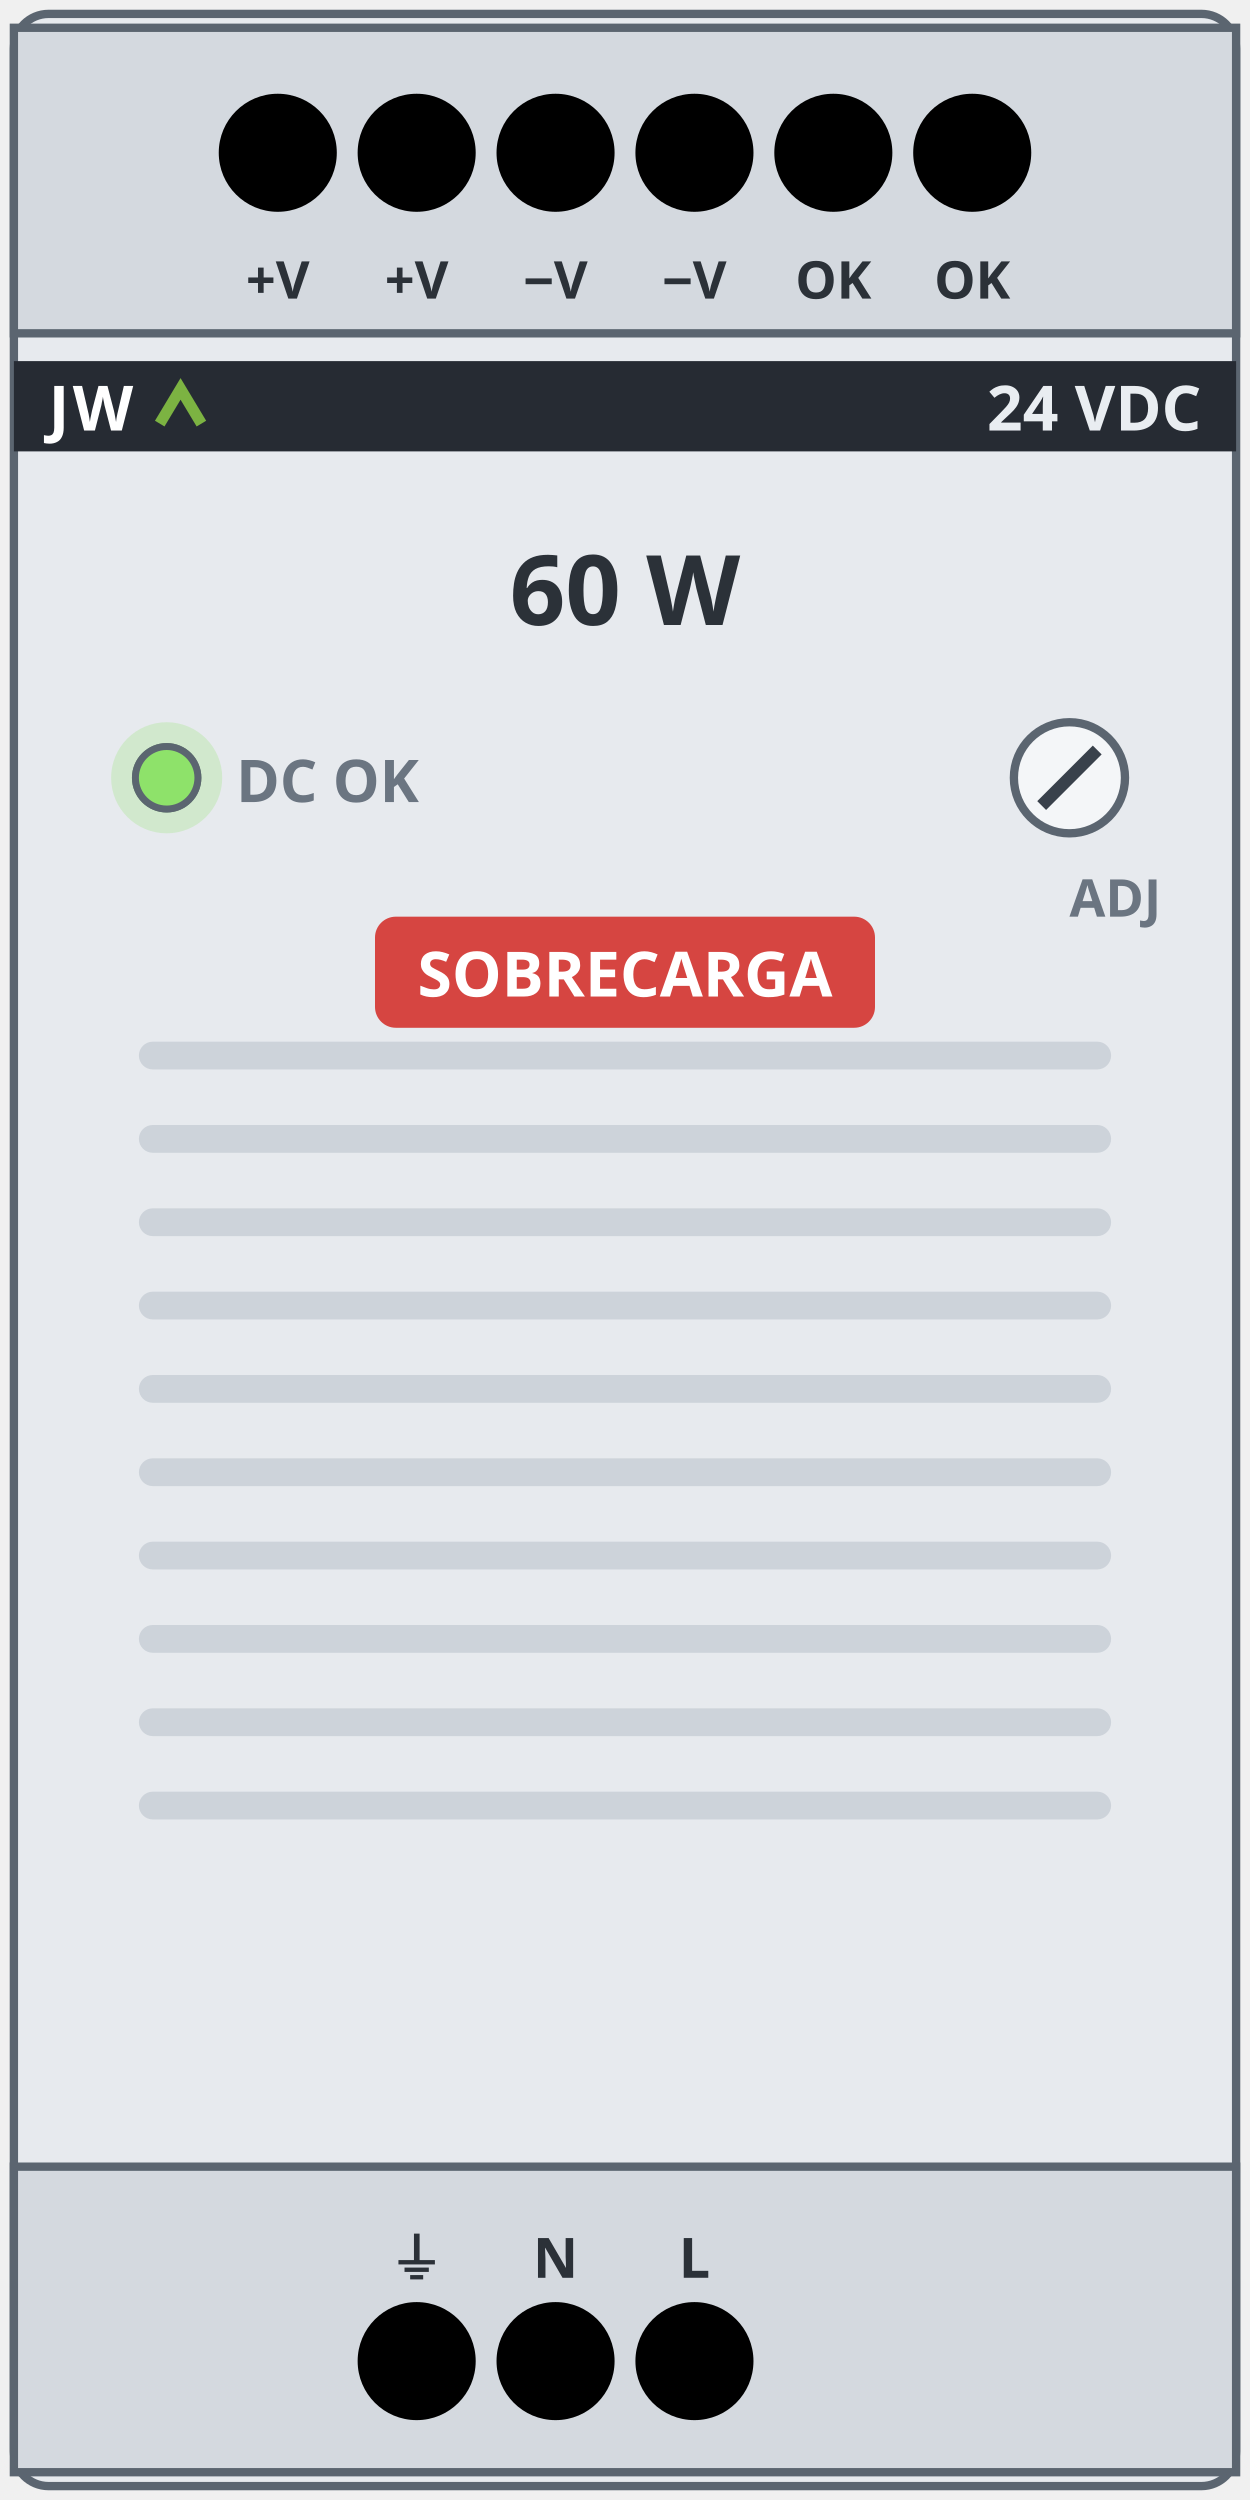
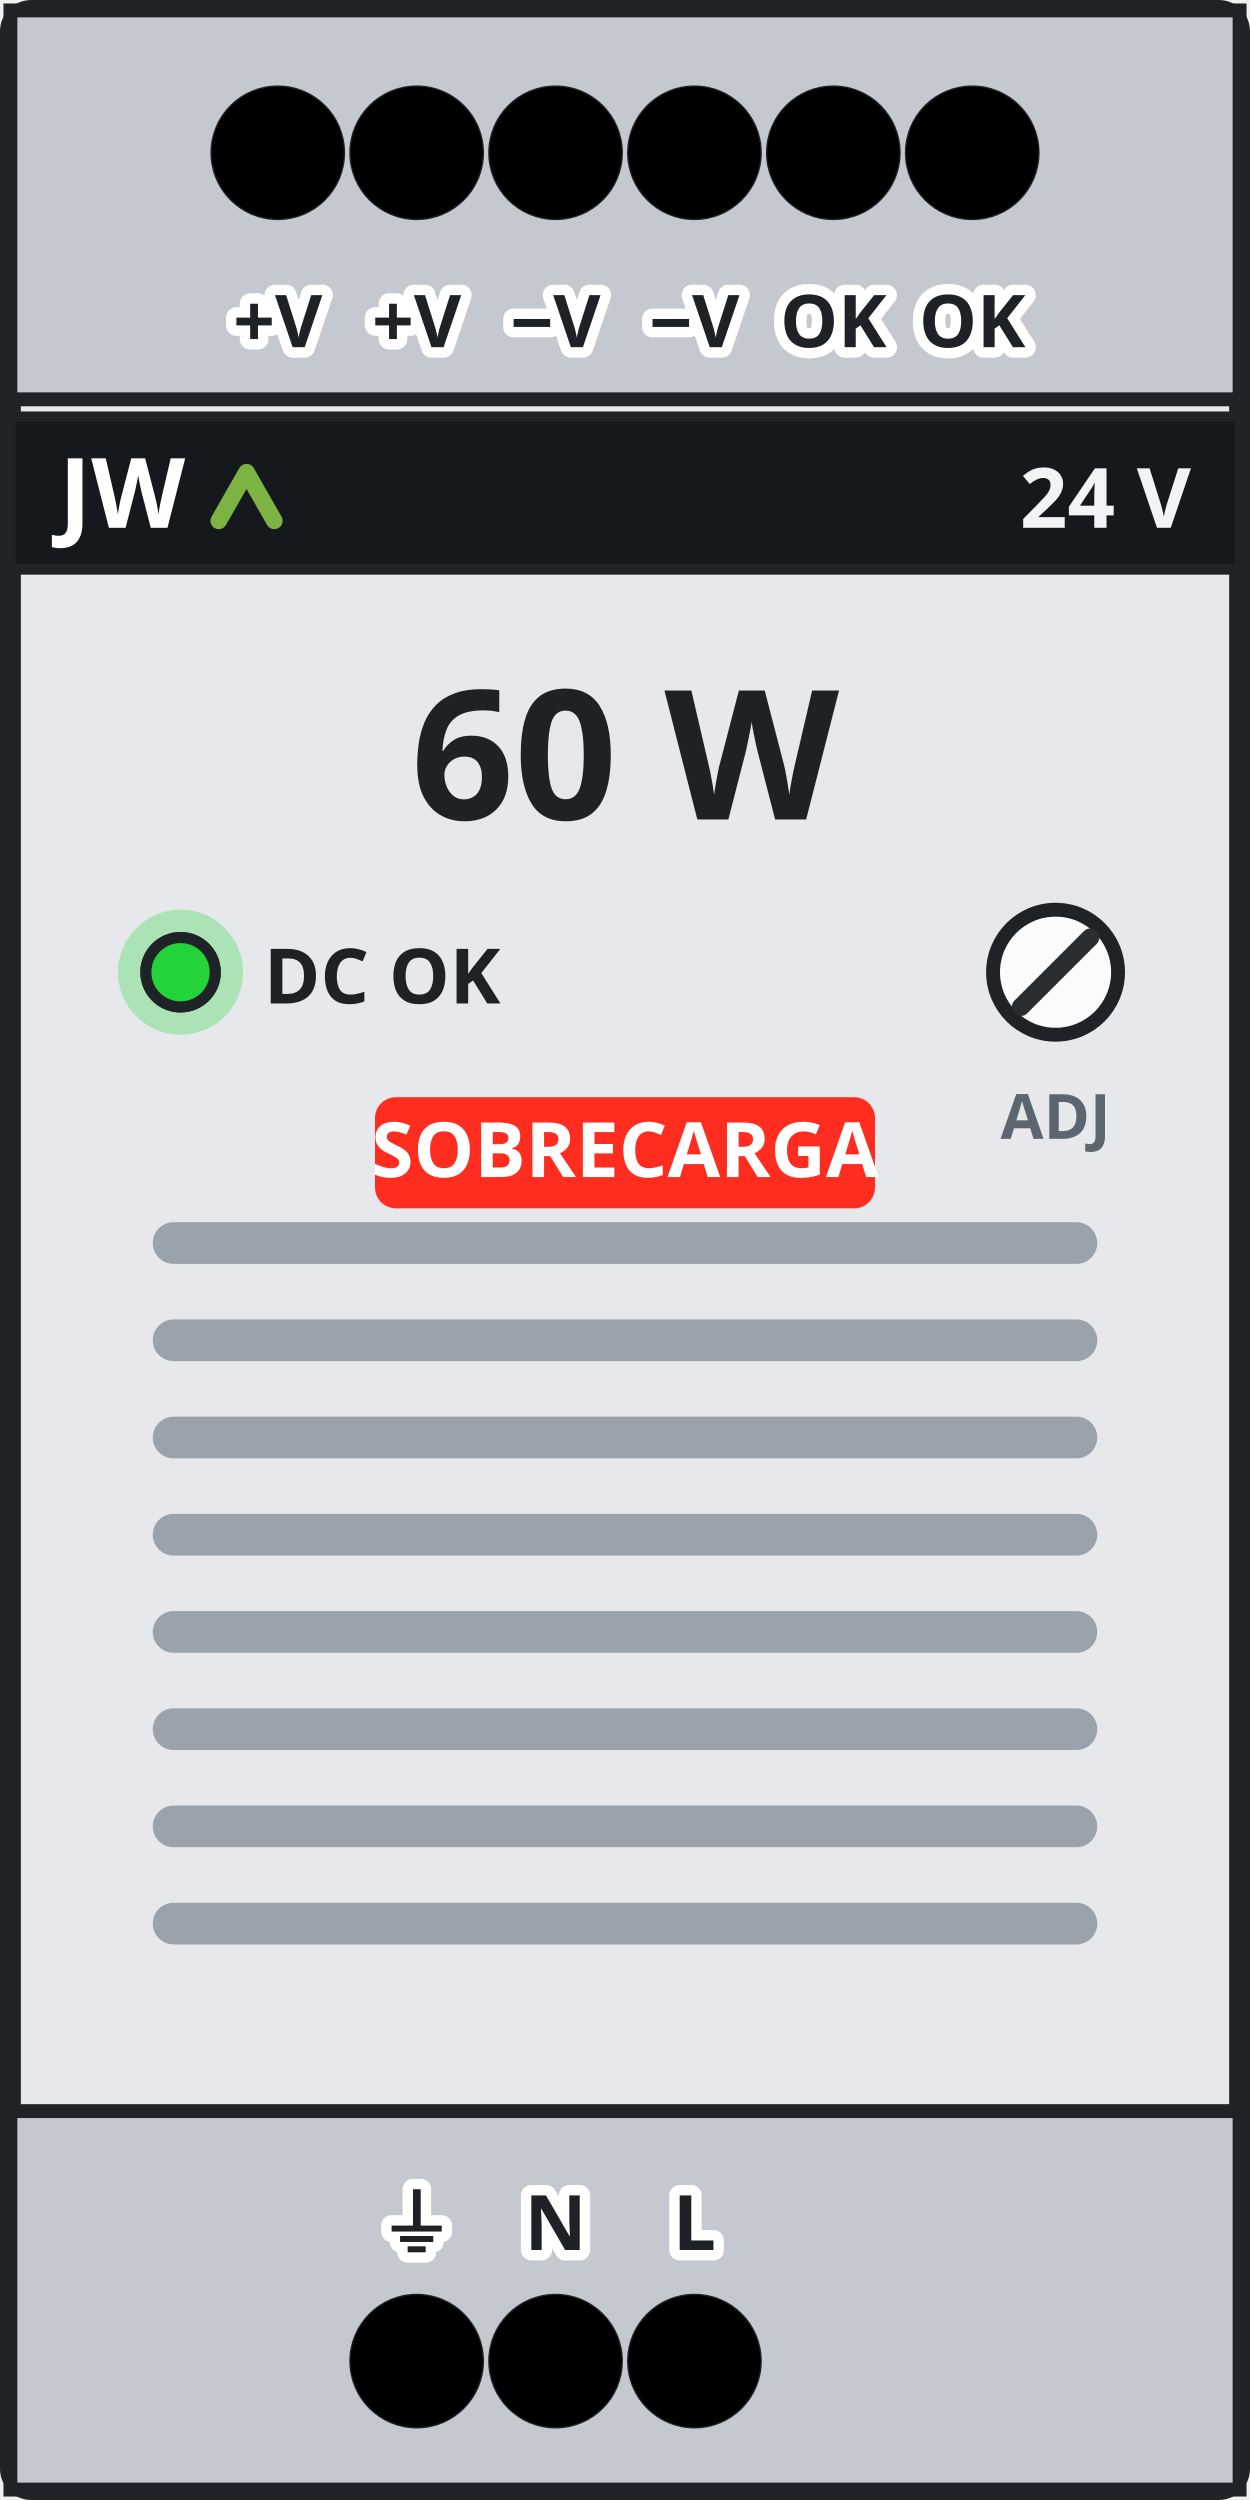
<svg xmlns="http://www.w3.org/2000/svg" viewBox="0 0 180 360" width="180" height="360" font-family="Segoe UI,Noto Sans,Arial,sans-serif">
-   <rect x="2" y="2" width="176" height="356" rx="5" fill="#e7eaee" stroke="#5b6570" stroke-width="1.2" />
-   <rect x="2" y="4" width="176" height="44" fill="#d4d9df" stroke="#5b6570" stroke-width="1.2" />
-   <rect x="2" y="312" width="176" height="44" fill="#d4d9df" stroke="#5b6570" stroke-width="1.2" />
-   <circle cx="40" cy="22" r="7.5" fill="#f4f6f8" stroke="#5b6570" stroke-width="1.2" />
-   <circle cx="40" cy="22" r="5.3" fill="none" stroke="#c9cfd6" stroke-width="1" />
-   <path d="M36.25 22h7.5 M40 18.25v7.5" fill="none" stroke="#39414b" stroke-width="1.8" stroke-linecap="round" />
-   <circle class="jw-term" data-term="+V1" cx="40" cy="22" r="8.5" />
-   <text x="40" y="43" font-size="7.5" font-weight="700" fill="#2b3138" text-anchor="middle">+V</text>
-   <circle cx="60" cy="22" r="7.5" fill="#f4f6f8" stroke="#5b6570" stroke-width="1.2" />
-   <circle cx="60" cy="22" r="5.3" fill="none" stroke="#c9cfd6" stroke-width="1" />
-   <path d="M56.25 22h7.5 M60 18.25v7.5" fill="none" stroke="#39414b" stroke-width="1.8" stroke-linecap="round" />
-   <circle class="jw-term" data-term="+V2" cx="60" cy="22" r="8.5" />
-   <text x="60" y="43" font-size="7.5" font-weight="700" fill="#2b3138" text-anchor="middle">+V</text>
-   <circle cx="80" cy="22" r="7.5" fill="#f4f6f8" stroke="#5b6570" stroke-width="1.2" />
-   <circle cx="80" cy="22" r="5.3" fill="none" stroke="#c9cfd6" stroke-width="1" />
-   <path d="M76.25 22h7.5 M80 18.25v7.5" fill="none" stroke="#39414b" stroke-width="1.8" stroke-linecap="round" />
-   <circle class="jw-term" data-term="-V1" cx="80" cy="22" r="8.5" />
-   <text x="80" y="43" font-size="7.5" font-weight="700" fill="#2b3138" text-anchor="middle">−V</text>
-   <circle cx="100" cy="22" r="7.5" fill="#f4f6f8" stroke="#5b6570" stroke-width="1.2" />
-   <circle cx="100" cy="22" r="5.3" fill="none" stroke="#c9cfd6" stroke-width="1" />
-   <path d="M96.25 22h7.5 M100 18.25v7.5" fill="none" stroke="#39414b" stroke-width="1.8" stroke-linecap="round" />
-   <circle class="jw-term" data-term="-V2" cx="100" cy="22" r="8.5" />
-   <text x="100" y="43" font-size="7.5" font-weight="700" fill="#2b3138" text-anchor="middle">−V</text>
-   <circle cx="120" cy="22" r="7.5" fill="#f4f6f8" stroke="#5b6570" stroke-width="1.2" />
-   <circle cx="120" cy="22" r="5.3" fill="none" stroke="#c9cfd6" stroke-width="1" />
-   <path d="M116.25 22h7.5 M120 18.25v7.5" fill="none" stroke="#39414b" stroke-width="1.8" stroke-linecap="round" />
-   <circle class="jw-term" data-term="DCOK1" cx="120" cy="22" r="8.5" />
-   <text x="120" y="43" font-size="7.5" font-weight="700" fill="#2b3138" text-anchor="middle">OK</text>
-   <circle cx="140" cy="22" r="7.5" fill="#f4f6f8" stroke="#5b6570" stroke-width="1.2" />
-   <circle cx="140" cy="22" r="5.3" fill="none" stroke="#c9cfd6" stroke-width="1" />
-   <path d="M136.25 22h7.5 M140 18.25v7.5" fill="none" stroke="#39414b" stroke-width="1.8" stroke-linecap="round" />
-   <circle class="jw-term" data-term="DCOK2" cx="140" cy="22" r="8.5" />
-   <text x="140" y="43" font-size="7.5" font-weight="700" fill="#2b3138" text-anchor="middle">OK</text>
-   <circle cx="60" cy="340" r="7.5" fill="#f4f6f8" stroke="#5b6570" stroke-width="1.2" />
-   <circle cx="60" cy="340" r="5.3" fill="none" stroke="#c9cfd6" stroke-width="1" />
-   <path d="M56.25 340h7.5 M60 336.25v7.5" fill="none" stroke="#39414b" stroke-width="1.8" stroke-linecap="round" />
-   <circle class="jw-term" data-term="PE" cx="60" cy="340" r="8.5" />
-   <text x="60" y="328" font-size="8" font-weight="700" fill="#2b3138" text-anchor="middle">⏚</text>
-   <circle cx="80" cy="340" r="7.5" fill="#f4f6f8" stroke="#5b6570" stroke-width="1.2" />
-   <circle cx="80" cy="340" r="5.3" fill="none" stroke="#c9cfd6" stroke-width="1" />
-   <path d="M76.25 340h7.5 M80 336.25v7.5" fill="none" stroke="#39414b" stroke-width="1.8" stroke-linecap="round" />
-   <circle class="jw-term" data-term="N" cx="80" cy="340" r="8.5" />
-   <text x="80" y="328" font-size="8" font-weight="700" fill="#2b3138" text-anchor="middle">N</text>
-   <circle cx="100" cy="340" r="7.5" fill="#f4f6f8" stroke="#5b6570" stroke-width="1.2" />
-   <circle cx="100" cy="340" r="5.3" fill="none" stroke="#c9cfd6" stroke-width="1" />
-   <path d="M96.25 340h7.5 M100 336.25v7.5" fill="none" stroke="#39414b" stroke-width="1.8" stroke-linecap="round" />
-   <circle class="jw-term" data-term="L" cx="100" cy="340" r="8.5" />
-   <text x="100" y="328" font-size="8" font-weight="700" fill="#2b3138" text-anchor="middle">L</text>
-   <rect x="2" y="52" width="176" height="13" fill="#262b33" />
-   <text x="7" y="62" font-size="9" font-weight="800" fill="#fff" text-anchor="start" letter-spacing=".5">JW</text>
-   <path d="M23 61 l3 -5 l3 5" fill="none" stroke="#7cb342" stroke-width="1.6" />
-   <text x="173" y="62" font-size="9" font-weight="700" fill="#e9edf1" text-anchor="end">24 VDC</text>
-   <text x="90.0" y="90" font-size="14" font-weight="800" fill="#2b3138" text-anchor="middle">60 W</text>
-   <circle cx="24" cy="112" r="4.5" fill="#4a5058" stroke="#5b6570" stroke-width="1" />
+   <rect x="1.5" y="1.5" width="177" height="357" rx="3" fill="#e6e8eb" stroke="#1f2328" stroke-width="3" />
+   <rect x="1.5" y="1.5" width="177" height="56" fill="#c4c9cf" stroke="#1f2328" stroke-width="2" />
+   <rect x="1.5" y="304" width="177" height="54.5" fill="#c4c9cf" stroke="#1f2328" stroke-width="2" />
+   <circle cx="40" cy="22" r="8.5" fill="#fbfbfc" stroke="#1f2328" stroke-width="2.4" />
+   <circle cx="40" cy="22" r="5.3" fill="none" stroke="#a3aab2" stroke-width="1.2" />
+   <path d="M35.3 22h9.4 M40 17.3v9.4" fill="none" stroke="#2a2e33" stroke-width="3.4" stroke-linecap="round" />
+   <circle class="jw-term" data-term="+V1" cx="40" cy="22" r="9.5" />
+   <text x="40" y="50" font-size="10.5" font-weight="800" fill="#1e2226" text-anchor="middle" stroke="#ffffff" stroke-width="3" paint-order="stroke" stroke-linejoin="round">+V</text>
+   <circle cx="60" cy="22" r="8.5" fill="#fbfbfc" stroke="#1f2328" stroke-width="2.4" />
+   <circle cx="60" cy="22" r="5.3" fill="none" stroke="#a3aab2" stroke-width="1.2" />
+   <path d="M55.3 22h9.4 M60 17.3v9.4" fill="none" stroke="#2a2e33" stroke-width="3.4" stroke-linecap="round" />
+   <circle class="jw-term" data-term="+V2" cx="60" cy="22" r="9.5" />
+   <text x="60" y="50" font-size="10.5" font-weight="800" fill="#1e2226" text-anchor="middle" stroke="#ffffff" stroke-width="3" paint-order="stroke" stroke-linejoin="round">+V</text>
+   <circle cx="80" cy="22" r="8.5" fill="#fbfbfc" stroke="#1f2328" stroke-width="2.4" />
+   <circle cx="80" cy="22" r="5.3" fill="none" stroke="#a3aab2" stroke-width="1.2" />
+   <path d="M75.3 22h9.4 M80 17.3v9.4" fill="none" stroke="#2a2e33" stroke-width="3.4" stroke-linecap="round" />
+   <circle class="jw-term" data-term="-V1" cx="80" cy="22" r="9.5" />
+   <text x="80" y="50" font-size="10.5" font-weight="800" fill="#1e2226" text-anchor="middle" stroke="#ffffff" stroke-width="3" paint-order="stroke" stroke-linejoin="round">−V</text>
+   <circle cx="100" cy="22" r="8.5" fill="#fbfbfc" stroke="#1f2328" stroke-width="2.4" />
+   <circle cx="100" cy="22" r="5.3" fill="none" stroke="#a3aab2" stroke-width="1.2" />
+   <path d="M95.3 22h9.4 M100 17.3v9.4" fill="none" stroke="#2a2e33" stroke-width="3.4" stroke-linecap="round" />
+   <circle class="jw-term" data-term="-V2" cx="100" cy="22" r="9.5" />
+   <text x="100" y="50" font-size="10.5" font-weight="800" fill="#1e2226" text-anchor="middle" stroke="#ffffff" stroke-width="3" paint-order="stroke" stroke-linejoin="round">−V</text>
+   <circle cx="120" cy="22" r="8.5" fill="#fbfbfc" stroke="#1f2328" stroke-width="2.4" />
+   <circle cx="120" cy="22" r="5.3" fill="none" stroke="#a3aab2" stroke-width="1.2" />
+   <path d="M115.3 22h9.4 M120 17.3v9.4" fill="none" stroke="#2a2e33" stroke-width="3.4" stroke-linecap="round" />
+   <circle class="jw-term" data-term="DCOK1" cx="120" cy="22" r="9.5" />
+   <text x="120" y="50" font-size="10.5" font-weight="800" fill="#1e2226" text-anchor="middle" stroke="#ffffff" stroke-width="3" paint-order="stroke" stroke-linejoin="round">OK</text>
+   <circle cx="140" cy="22" r="8.5" fill="#fbfbfc" stroke="#1f2328" stroke-width="2.4" />
+   <circle cx="140" cy="22" r="5.3" fill="none" stroke="#a3aab2" stroke-width="1.2" />
+   <path d="M135.3 22h9.4 M140 17.3v9.4" fill="none" stroke="#2a2e33" stroke-width="3.4" stroke-linecap="round" />
+   <circle class="jw-term" data-term="DCOK2" cx="140" cy="22" r="9.5" />
+   <text x="140" y="50" font-size="10.5" font-weight="800" fill="#1e2226" text-anchor="middle" stroke="#ffffff" stroke-width="3" paint-order="stroke" stroke-linejoin="round">OK</text>
+   <circle cx="60" cy="340" r="8.5" fill="#fbfbfc" stroke="#1f2328" stroke-width="2.4" />
+   <circle cx="60" cy="340" r="5.3" fill="none" stroke="#a3aab2" stroke-width="1.2" />
+   <path d="M55.3 340h9.4 M60 335.3v9.4" fill="none" stroke="#2a2e33" stroke-width="3.4" stroke-linecap="round" />
+   <circle class="jw-term" data-term="PE" cx="60" cy="340" r="9.5" data-side="b" />
+   <text x="60" y="324" font-size="11" font-weight="800" fill="#1e2226" text-anchor="middle" stroke="#ffffff" stroke-width="3" paint-order="stroke" stroke-linejoin="round">⏚</text>
+   <circle cx="80" cy="340" r="8.5" fill="#fbfbfc" stroke="#1f2328" stroke-width="2.4" />
+   <circle cx="80" cy="340" r="5.3" fill="none" stroke="#a3aab2" stroke-width="1.2" />
+   <path d="M75.3 340h9.4 M80 335.3v9.4" fill="none" stroke="#2a2e33" stroke-width="3.4" stroke-linecap="round" />
+   <circle class="jw-term" data-term="N" cx="80" cy="340" r="9.5" data-side="b" />
+   <text x="80" y="324" font-size="11" font-weight="800" fill="#1e2226" text-anchor="middle" stroke="#ffffff" stroke-width="3" paint-order="stroke" stroke-linejoin="round">N</text>
+   <circle cx="100" cy="340" r="8.5" fill="#fbfbfc" stroke="#1f2328" stroke-width="2.4" />
+   <circle cx="100" cy="340" r="5.3" fill="none" stroke="#a3aab2" stroke-width="1.2" />
+   <path d="M95.3 340h9.4 M100 335.3v9.4" fill="none" stroke="#2a2e33" stroke-width="3.4" stroke-linecap="round" />
+   <circle class="jw-term" data-term="L" cx="100" cy="340" r="9.5" data-side="b" />
+   <text x="100" y="324" font-size="11" font-weight="800" fill="#1e2226" text-anchor="middle" stroke="#ffffff" stroke-width="3" paint-order="stroke" stroke-linejoin="round">L</text>
+   <rect x="1.5" y="60" width="177" height="22" fill="#15181c" stroke="#1f2328" stroke-width="1.5" />
+   <text x="8.5" y="76" font-size="14" font-weight="900" fill="#fff" text-anchor="start">JW</text>
+   <path d="M31.5 75 l4 -7 l4 7" fill="none" stroke="#7cb342" stroke-width="2.4" stroke-linecap="round" stroke-linejoin="round" />
+   <text x="171.5" y="76" font-size="12" font-weight="800" fill="#f1f3f5" text-anchor="end">24 V</text>
+   <text x="90.0" y="118" font-size="26" font-weight="900" fill="#1e2226" text-anchor="middle">60 W</text>
+   <circle cx="26" cy="140" r="5" fill="#3d434b" stroke="#1f2328" stroke-width="1.6" />
  <g data-show="out.on">
-     <circle cx="24" cy="112" r="8.0" fill="#8ee26a" stroke="none" stroke-width="0" opacity=".25" />
-     <circle cx="24" cy="112" r="4.5" fill="#8ee26a" stroke="#5b6570" stroke-width="1" />
+     <circle cx="26" cy="140" r="9" fill="#22d33a" stroke="none" stroke-width="0" opacity=".3" />
+     <circle cx="26" cy="140" r="5" fill="#22d33a" stroke="#1f2328" stroke-width="1.6" />
  </g>
-   <text x="34" y="115.5" font-size="8.5" font-weight="600" fill="#6b7581" text-anchor="start">DC OK</text>
-   <circle cx="154" cy="112" r="8" fill="#f4f6f8" stroke="#5b6570" stroke-width="1.2" />
-   <path d="M150 116 l8 -8" fill="none" stroke="#39414b" stroke-width="1.8" />
-   <text x="154" y="132" font-size="7.5" font-weight="700" fill="#6b7581" text-anchor="600">ADJ</text>
-   <rect x="20" y="150" width="140" height="4" rx="2" fill="#cdd3da" stroke="none" stroke-width="0" />
-   <rect x="20" y="162" width="140" height="4" rx="2" fill="#cdd3da" stroke="none" stroke-width="0" />
-   <rect x="20" y="174" width="140" height="4" rx="2" fill="#cdd3da" stroke="none" stroke-width="0" />
-   <rect x="20" y="186" width="140" height="4" rx="2" fill="#cdd3da" stroke="none" stroke-width="0" />
-   <rect x="20" y="198" width="140" height="4" rx="2" fill="#cdd3da" stroke="none" stroke-width="0" />
-   <rect x="20" y="210" width="140" height="4" rx="2" fill="#cdd3da" stroke="none" stroke-width="0" />
-   <rect x="20" y="222" width="140" height="4" rx="2" fill="#cdd3da" stroke="none" stroke-width="0" />
-   <rect x="20" y="234" width="140" height="4" rx="2" fill="#cdd3da" stroke="none" stroke-width="0" />
-   <rect x="20" y="246" width="140" height="4" rx="2" fill="#cdd3da" stroke="none" stroke-width="0" />
-   <rect x="20" y="258" width="140" height="4" rx="2" fill="#cdd3da" stroke="none" stroke-width="0" />
+   <text x="38" y="144.5" font-size="11" font-weight="800" fill="#1e2226" text-anchor="start">DC OK</text>
+   <circle cx="152" cy="140" r="9" fill="#fbfbfc" stroke="#1f2328" stroke-width="2" />
+   <path d="M147 145 l10 -10" fill="none" stroke="#2a2e33" stroke-width="2.6" stroke-linecap="round" />
+   <text x="152" y="164" font-size="9" font-weight="800" fill="#5d6670" text-anchor="middle">ADJ</text>
+   <rect x="22" y="176" width="136" height="6" rx="3" fill="#9aa2ab" stroke="none" stroke-width="0" />
+   <rect x="22" y="190" width="136" height="6" rx="3" fill="#9aa2ab" stroke="none" stroke-width="0" />
+   <rect x="22" y="204" width="136" height="6" rx="3" fill="#9aa2ab" stroke="none" stroke-width="0" />
+   <rect x="22" y="218" width="136" height="6" rx="3" fill="#9aa2ab" stroke="none" stroke-width="0" />
+   <rect x="22" y="232" width="136" height="6" rx="3" fill="#9aa2ab" stroke="none" stroke-width="0" />
+   <rect x="22" y="246" width="136" height="6" rx="3" fill="#9aa2ab" stroke="none" stroke-width="0" />
+   <rect x="22" y="260" width="136" height="6" rx="3" fill="#9aa2ab" stroke="none" stroke-width="0" />
+   <rect x="22" y="274" width="136" height="6" rx="3" fill="#9aa2ab" stroke="none" stroke-width="0" />
  <g data-show="tripped">
-     <rect x="54.0" y="132" width="72.0" height="16" rx="3" fill="#d64541" stroke="none" stroke-width="0" />
-     <text x="90.0" y="143.5" font-size="9" font-weight="800" fill="#fff" text-anchor="middle">SOBRECARGA</text>
+     <rect x="54.0" y="158" width="72.0" height="16" rx="3" fill="#ff2d20" stroke="none" stroke-width="0" />
+     <text x="90.0" y="169.5" font-size="11" font-weight="800" fill="#fff" text-anchor="middle">SOBRECARGA</text>
  </g>
</svg>
